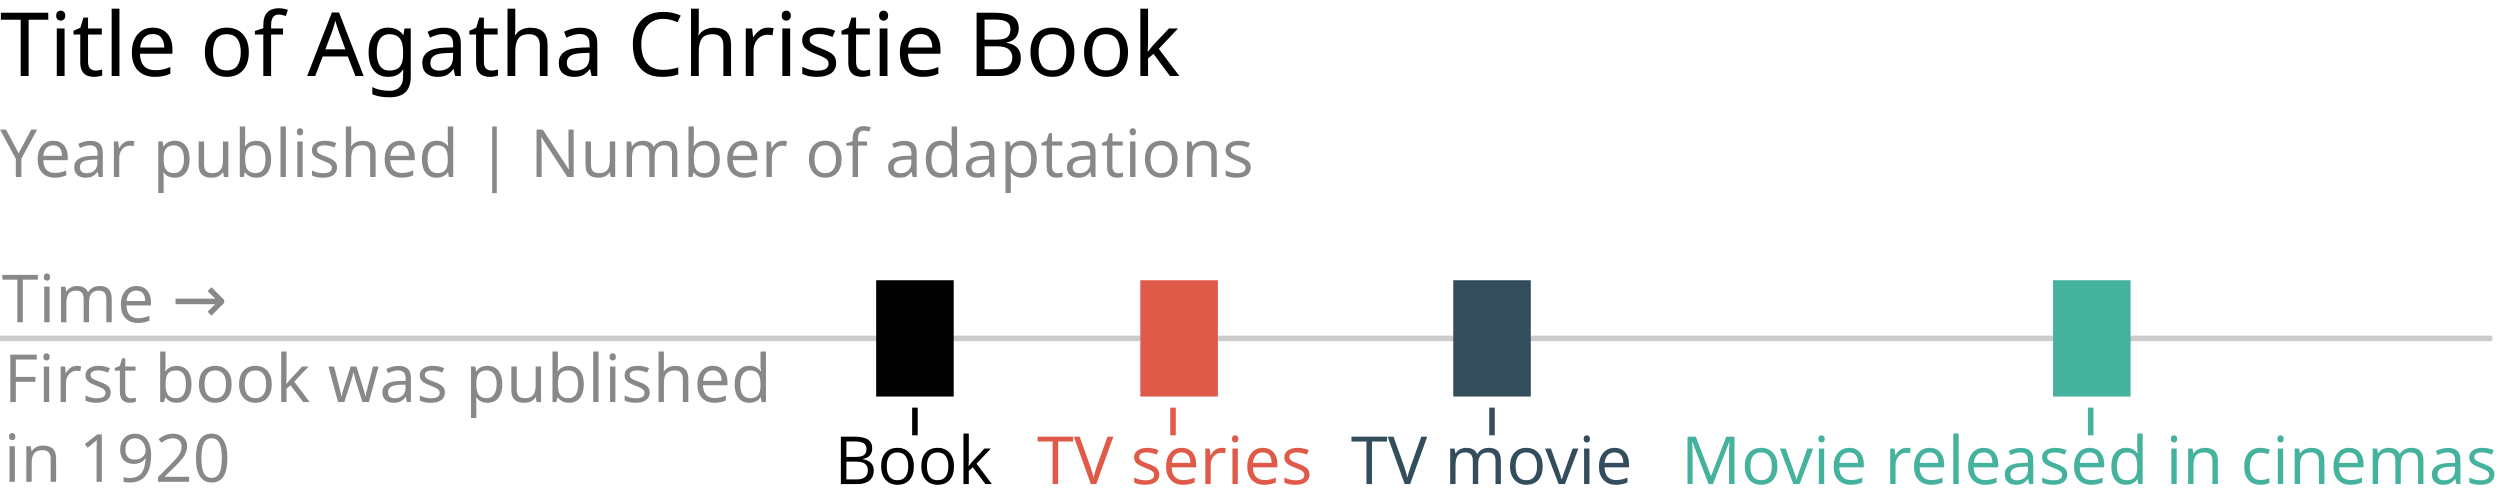
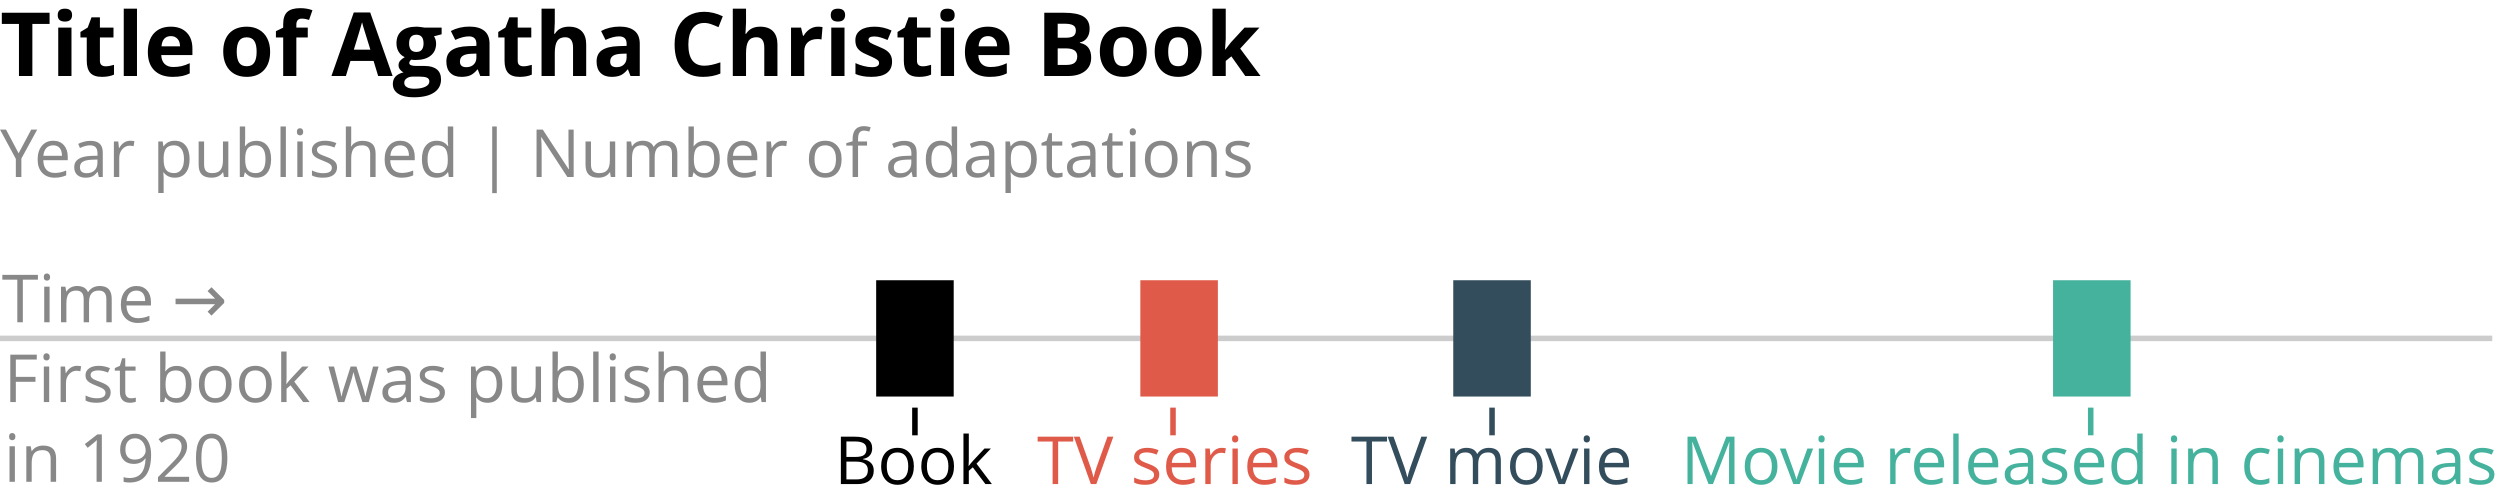
<svg xmlns="http://www.w3.org/2000/svg" version="1.1" id="Layer_1" x="0px" y="0px" viewBox="45 -1098.6 451.4 90.6" style="enable-background:new 45 -1098.6 451.4 90.6;" xml:space="preserve">
  <style type="text/css">
+ 	*{font-family: "Open Sans", sans-serif;}
	.st0{fill:none;stroke:#CCCCCC;stroke-miterlimit:10;}
	.st1{fill:#45B29D;}
	.st2{fill:#334D5C;}
	.st3{fill:#DF5A49;}
	.st4{enable-background:new    ;}
- 	.st5{font-family:'OpenSans-Bold';}
+ 	.st5{font-family:'Open Sans', sans-serif;font-weight:bold;}
	.st6{font-size:16px;}
- 	.st7{font-family:'OpenSans';}
+ 	.st7{font-family:'Open Sans', sans-serif;}
	.st8{fill:#888888;}
	.st9{font-size:12px;}
- 	.st10{font-family:'Arial-BoldMT';}
+ 	.st10{font-family:'Open Sans', sans-serif;}
	.st11{fill:none;stroke:#000000;stroke-miterlimit:10;}
	.st12{fill:none;stroke:#DF5A49;stroke-miterlimit:10;}
	.st13{fill:none;stroke:#334D5C;stroke-miterlimit:10;}
	.st14{fill:none;stroke:#45B29D;stroke-miterlimit:10;}
</style>
  <line class="st0" x1="45" y1="-1037.5" x2="495" y2="-1037.5" />
  <rect x="203.2" y="-1048" width="14" height="21" />
  <rect x="415.7" y="-1048" class="st1" width="14" height="21" />
  <rect x="307.4" y="-1048" class="st2" width="14" height="21" />
  <rect x="250.9" y="-1048" class="st3" width="14" height="21" />
  <text transform="matrix(1 0 0 1 45 -1084.877)" class="st4">
    <tspan x="0" y="0" class="st5 st6">Title of Agatha Christie Book</tspan>
    <tspan x="227.6" y="0" class="st7 st6"> </tspan>
  </text>
  <text transform="matrix(1 0 0 1 44.9998 -1066.64)" class="st8 st7 st9">Year published | Number of adaptations</text>
  <text transform="matrix(1 0 0 1 45.3125 -1040.412)">
    <tspan x="0" y="0" class="st8 st7 st9">Time </tspan>
    <tspan x="30.7" y="0" class="st8 st10 st9">→</tspan>
    <tspan x="42.7" y="0" class="st7 st9"> </tspan>
  </text>
  <text transform="matrix(1 0 0 1 45.687 -1026)">
    <tspan x="0" y="0" class="st8 st7 st9">First book was published</tspan>
    <tspan x="0" y="14.4" class="st8 st7 st9">in 1920</tspan>
  </text>
  <text transform="matrix(1 0 0 1 195.6551 -1011.191)" class="st7 st9">Book</text>
  <line class="st11" x1="210.2" y1="-1025" x2="210.2" y2="-1020" />
  <text transform="matrix(1 0 0 1 232.2469 -1011.191)" class="st3 st7 st9">TV series</text>
  <line class="st12" x1="256.8" y1="-1025" x2="256.8" y2="-1020" />
  <text transform="matrix(1 0 0 1 288.9128 -1011.191)" class="st2 st7 st9">TV movie</text>
  <line class="st13" x1="314.4" y1="-1025" x2="314.4" y2="-1020" />
  <text transform="matrix(1 0 0 1 348.5243 -1011.191)" class="st1 st7 st9">Movie released in cinemas</text>
  <line class="st14" x1="422.5" y1="-1025" x2="422.5" y2="-1020" />
</svg>
